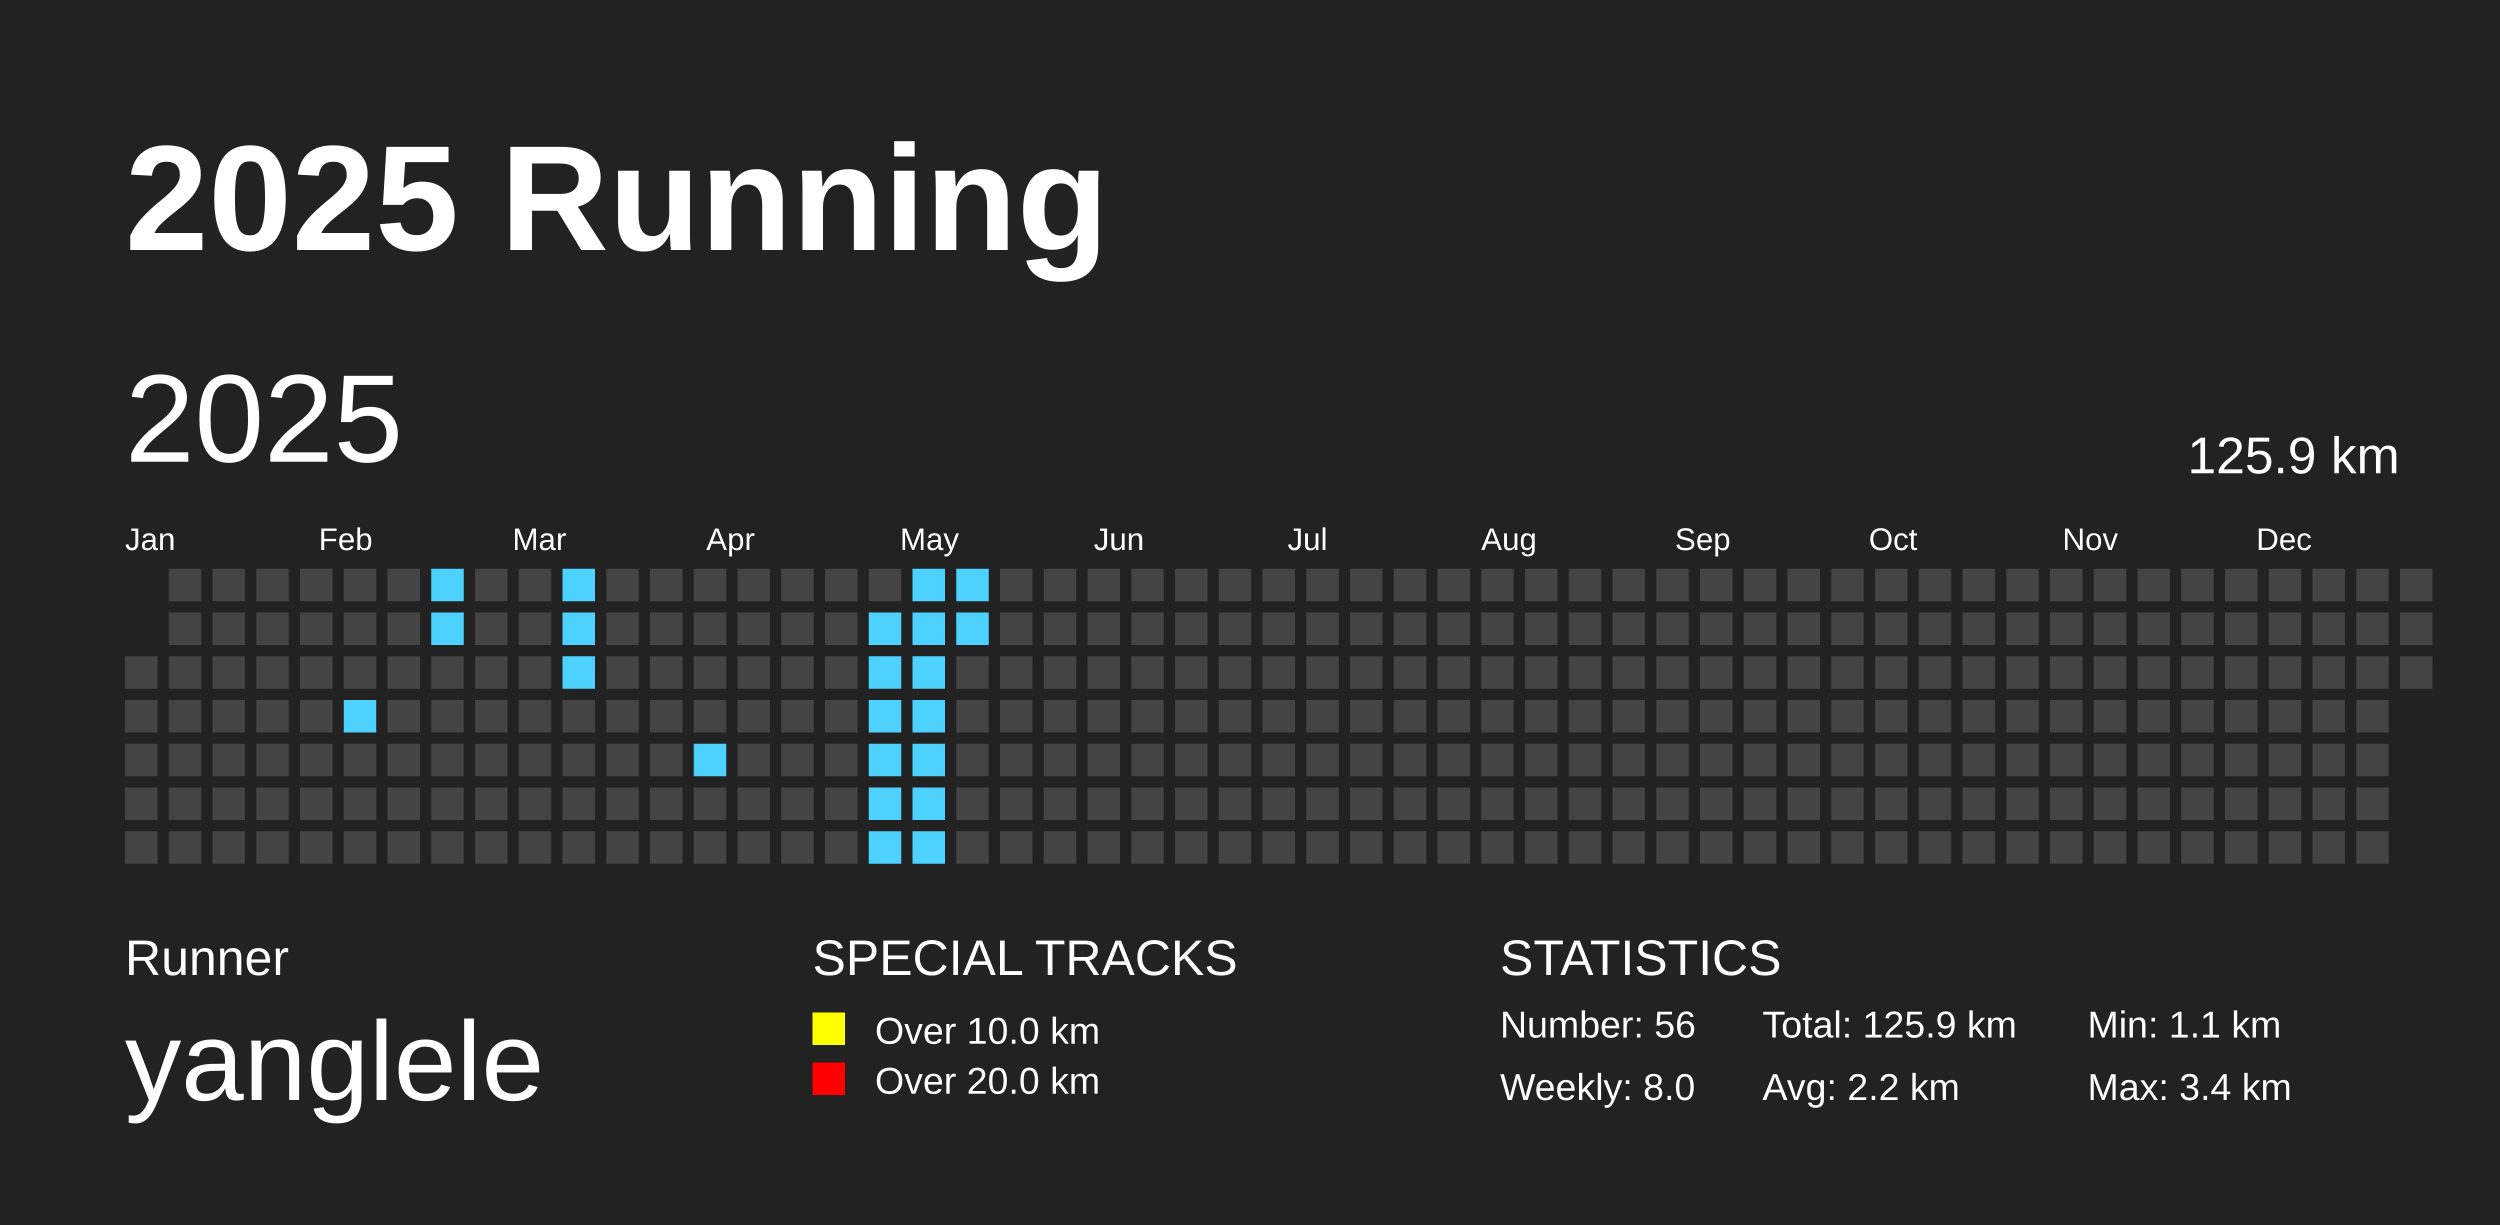
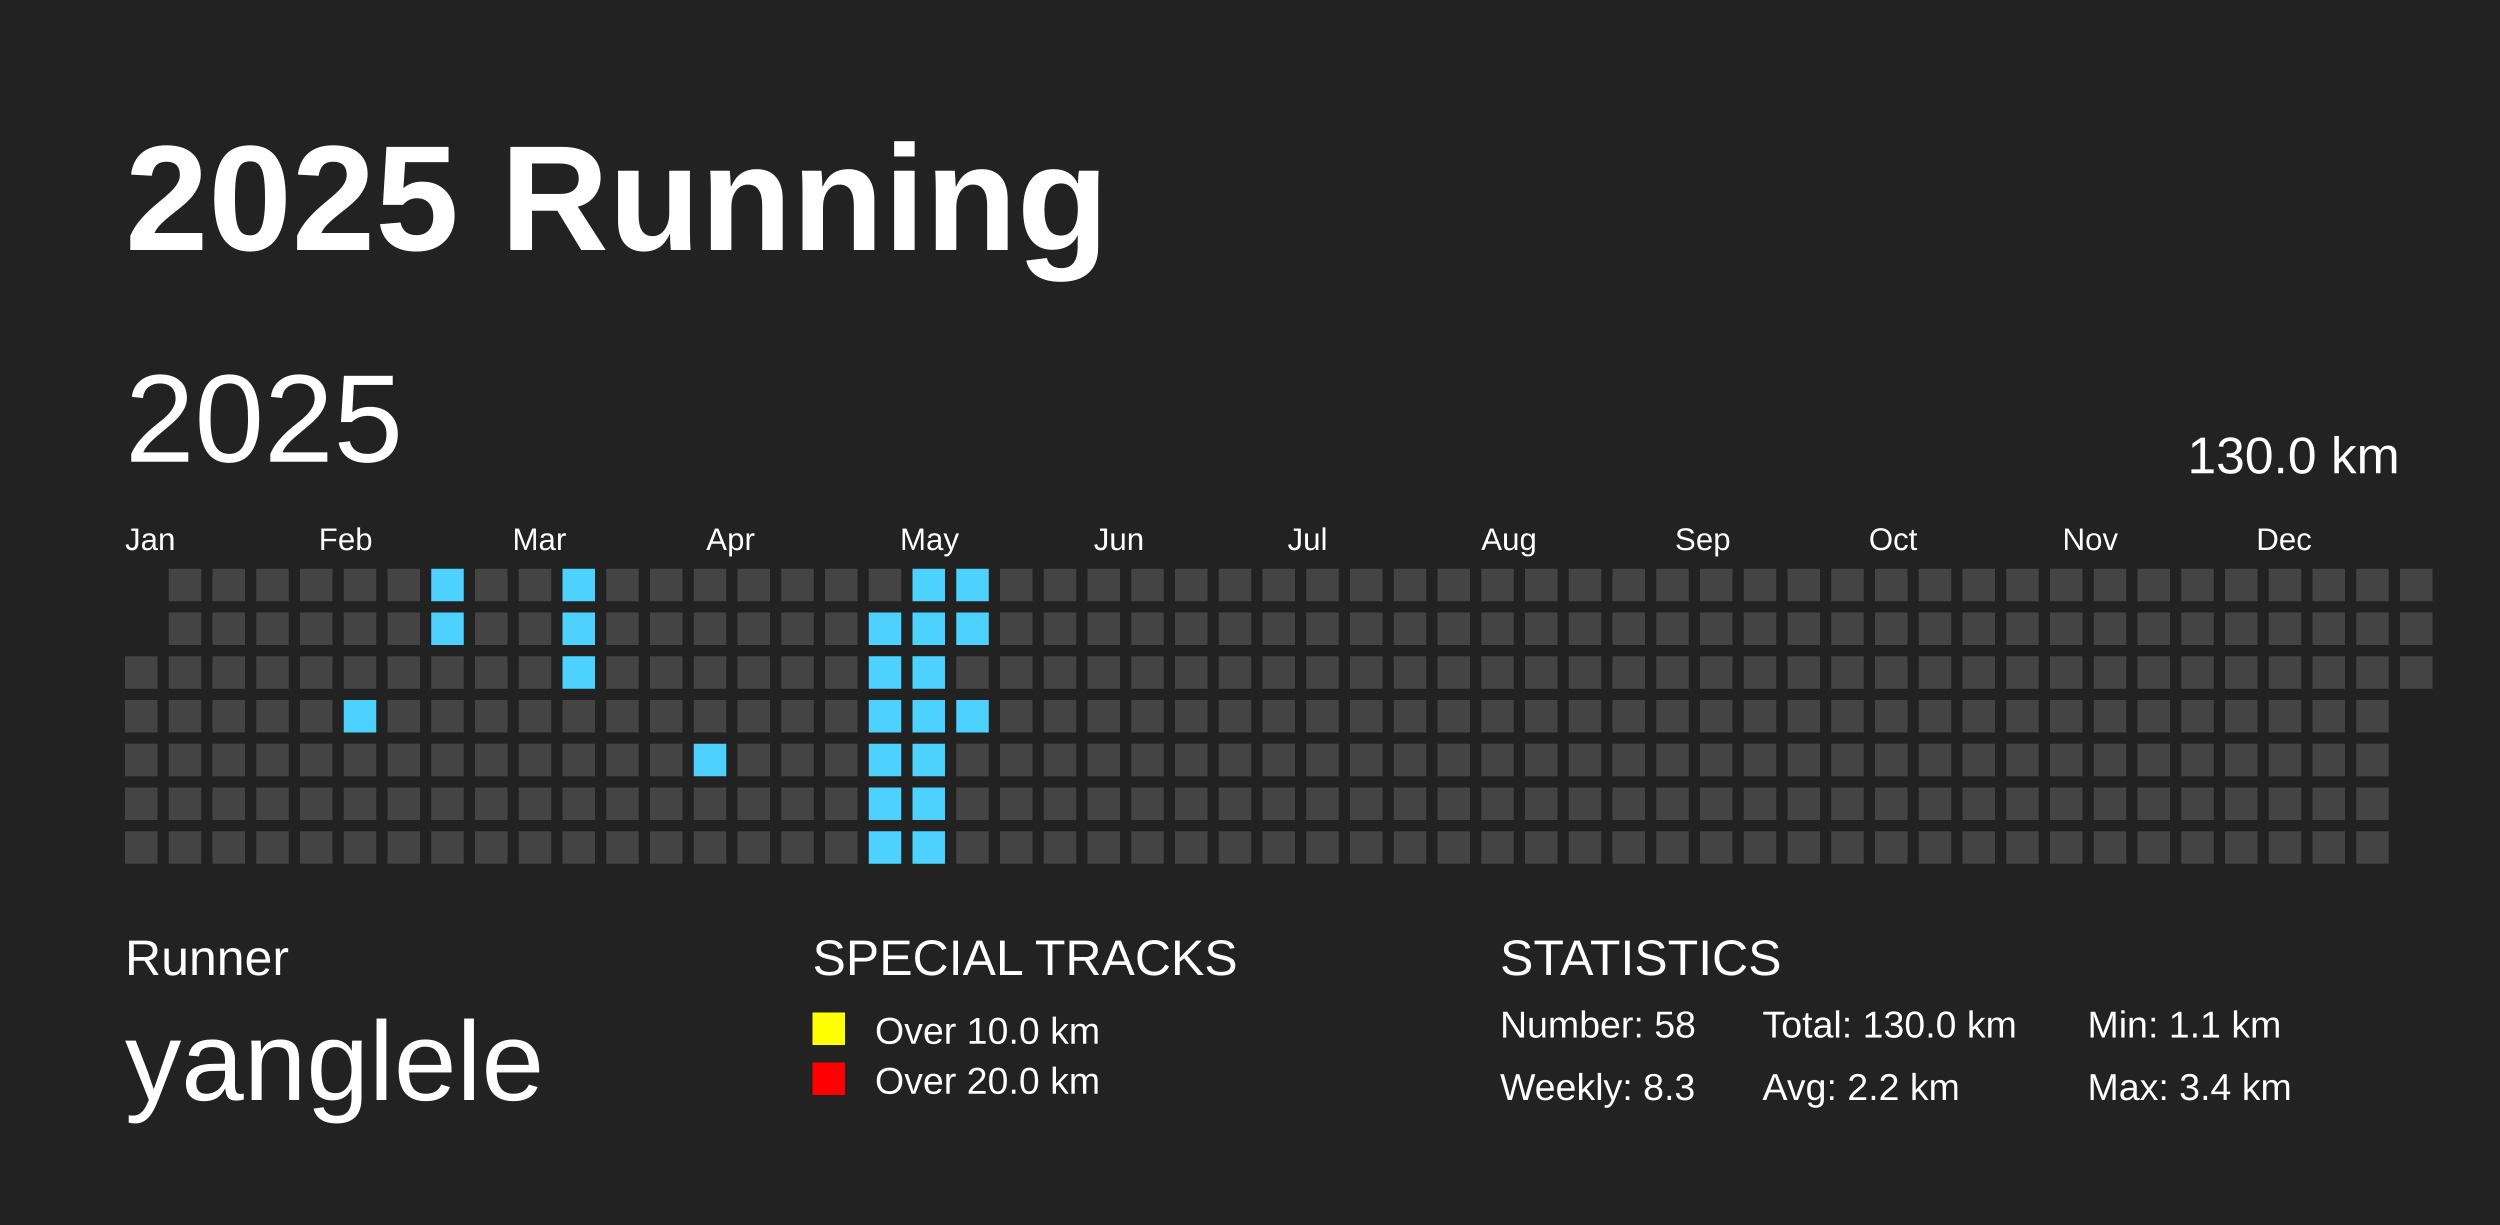
<svg xmlns="http://www.w3.org/2000/svg" baseProfile="full" height="98mm" version="1.1" viewBox="0,0,200,98" width="200mm">
  <defs />
  <rect fill="#222222" height="98" width="200" x="0" y="0" />
  <text fill="#FFFFFF" style="font-size:12px; font-family:Arial; font-weight:bold;" x="10" y="20">2025 Running</text>
  <text fill="#FFFFFF" style="font-size:4px; font-family:Arial" x="10" y="78">Runner</text>
  <text fill="#FFFFFF" style="font-size:9px; font-family:Arial" x="10" y="88">yanglele</text>
  <text fill="#FFFFFF" style="font-size:4px; font-family:Arial" x="65" y="78">SPECIAL TRACKS</text>
  <rect fill="yellow" height="2.6" width="2.6" x="65" y="81" />
  <text fill="#FFFFFF" style="font-size:3px; font-family:Arial" x="70" y="83.5">Over 10.0 km</text>
  <rect fill="red" height="2.6" width="2.6" x="65" y="85" />
  <text fill="#FFFFFF" style="font-size:3px; font-family:Arial" x="70" y="87.5">Over 20.0 km</text>
  <text fill="#FFFFFF" style="font-size:4px; font-family:Arial" x="120" y="78">STATISTICS</text>
-   <text fill="#FFFFFF" style="font-size:3px; font-family:Arial" x="120" y="83">Number: 56</text>
-   <text fill="#FFFFFF" style="font-size:3px; font-family:Arial" x="120" y="88">Weekly: 8.0</text>
-   <text fill="#FFFFFF" style="font-size:3px; font-family:Arial" x="141" y="83">Total: 125.9 km</text>
+   <text fill="#FFFFFF" style="font-size:3px; font-family:Arial" x="120" y="83">Number: 58</text>
+   <text fill="#FFFFFF" style="font-size:3px; font-family:Arial" x="120" y="88">Weekly: 8.3</text>
+   <text fill="#FFFFFF" style="font-size:3px; font-family:Arial" x="141" y="83">Total: 130.0 km</text>
  <text fill="#FFFFFF" style="font-size:3px; font-family:Arial" x="141" y="88">Avg: 2.2 km</text>
  <text fill="#FFFFFF" style="font-size:3px; font-family:Arial" x="167" y="83">Min: 1.1 km</text>
  <text fill="#FFFFFF" style="font-size:3px; font-family:Arial" x="167" y="88">Max: 3.4 km</text>
  <text dominant-baseline="hanging" fill="#FFFFFF" style="font-size:10.0px; font-family:Arial;" x="10" y="30">2025</text>
-   <text dominant-baseline="hanging" fill="#FFFFFF" style="font-size:4.125px; font-family:Arial;" x="175" y="35">125.9 km</text>
+   <text dominant-baseline="hanging" fill="#FFFFFF" style="font-size:4.125px; font-family:Arial;" x="175" y="35">130.0 km</text>
  <text fill="#FFFFFF" style="font-size:2.5px; font-family:Arial" x="10.0" y="44">Jan</text>
  <text fill="#FFFFFF" style="font-size:2.5px; font-family:Arial" x="25.5" y="44">Feb</text>
  <text fill="#FFFFFF" style="font-size:2.5px; font-family:Arial" x="41.0" y="44">Mar</text>
  <text fill="#FFFFFF" style="font-size:2.5px; font-family:Arial" x="56.5" y="44">Apr</text>
  <text fill="#FFFFFF" style="font-size:2.5px; font-family:Arial" x="72.0" y="44">May</text>
  <text fill="#FFFFFF" style="font-size:2.5px; font-family:Arial" x="87.5" y="44">Jun</text>
  <text fill="#FFFFFF" style="font-size:2.5px; font-family:Arial" x="103.0" y="44">Jul</text>
  <text fill="#FFFFFF" style="font-size:2.5px; font-family:Arial" x="118.5" y="44">Aug</text>
  <text fill="#FFFFFF" style="font-size:2.5px; font-family:Arial" x="134.0" y="44">Sep</text>
  <text fill="#FFFFFF" style="font-size:2.5px; font-family:Arial" x="149.5" y="44">Oct</text>
  <text fill="#FFFFFF" style="font-size:2.5px; font-family:Arial" x="165.0" y="44">Nov</text>
  <text fill="#FFFFFF" style="font-size:2.5px; font-family:Arial" x="180.5" y="44">Dec</text>
  <rect fill="#444444" height="2.6" width="2.6" x="10.0" y="52.5" />
  <rect fill="#444444" height="2.6" width="2.6" x="10.0" y="56.0" />
  <rect fill="#444444" height="2.6" width="2.6" x="10.0" y="59.5" />
  <rect fill="#444444" height="2.6" width="2.6" x="10.0" y="63.0" />
  <rect fill="#444444" height="2.6" width="2.6" x="10.0" y="66.5" />
  <rect fill="#444444" height="2.6" width="2.6" x="13.5" y="45.5" />
  <rect fill="#444444" height="2.6" width="2.6" x="13.5" y="49.0" />
  <rect fill="#444444" height="2.6" width="2.6" x="13.5" y="52.5" />
  <rect fill="#444444" height="2.6" width="2.6" x="13.5" y="56.0" />
  <rect fill="#444444" height="2.6" width="2.6" x="13.5" y="59.5" />
  <rect fill="#444444" height="2.6" width="2.6" x="13.5" y="63.0" />
  <rect fill="#444444" height="2.6" width="2.6" x="13.5" y="66.5" />
  <rect fill="#444444" height="2.6" width="2.6" x="17.0" y="45.5" />
  <rect fill="#444444" height="2.6" width="2.6" x="17.0" y="49.0" />
  <rect fill="#444444" height="2.6" width="2.6" x="17.0" y="52.5" />
  <rect fill="#444444" height="2.6" width="2.6" x="17.0" y="56.0" />
  <rect fill="#444444" height="2.6" width="2.6" x="17.0" y="59.5" />
  <rect fill="#444444" height="2.6" width="2.6" x="17.0" y="63.0" />
  <rect fill="#444444" height="2.6" width="2.6" x="17.0" y="66.5" />
  <rect fill="#444444" height="2.6" width="2.6" x="20.5" y="45.5" />
  <rect fill="#444444" height="2.6" width="2.6" x="20.5" y="49.0" />
  <rect fill="#444444" height="2.6" width="2.6" x="20.5" y="52.5" />
  <rect fill="#444444" height="2.6" width="2.6" x="20.5" y="56.0" />
  <rect fill="#444444" height="2.6" width="2.6" x="20.5" y="59.5" />
  <rect fill="#444444" height="2.6" width="2.6" x="20.5" y="63.0" />
  <rect fill="#444444" height="2.6" width="2.6" x="20.5" y="66.5" />
  <rect fill="#444444" height="2.6" width="2.6" x="24.0" y="45.5" />
  <rect fill="#444444" height="2.6" width="2.6" x="24.0" y="49.0" />
  <rect fill="#444444" height="2.6" width="2.6" x="24.0" y="52.5" />
  <rect fill="#444444" height="2.6" width="2.6" x="24.0" y="56.0" />
  <rect fill="#444444" height="2.6" width="2.6" x="24.0" y="59.5" />
  <rect fill="#444444" height="2.6" width="2.6" x="24.0" y="63.0" />
  <rect fill="#444444" height="2.6" width="2.6" x="24.0" y="66.5" />
  <rect fill="#444444" height="2.6" width="2.6" x="27.5" y="45.5" />
  <rect fill="#444444" height="2.6" width="2.6" x="27.5" y="49.0" />
  <rect fill="#444444" height="2.6" width="2.6" x="27.5" y="52.5" />
  <rect fill="#4DD2FF" height="2.6" width="2.6" x="27.5" y="56.0" />
  <rect fill="#444444" height="2.6" width="2.6" x="27.5" y="59.5" />
  <rect fill="#444444" height="2.6" width="2.6" x="27.5" y="63.0" />
  <rect fill="#444444" height="2.6" width="2.6" x="27.5" y="66.5" />
  <rect fill="#444444" height="2.6" width="2.6" x="31.0" y="45.5" />
  <rect fill="#444444" height="2.6" width="2.6" x="31.0" y="49.0" />
  <rect fill="#444444" height="2.6" width="2.6" x="31.0" y="52.5" />
  <rect fill="#444444" height="2.6" width="2.6" x="31.0" y="56.0" />
  <rect fill="#444444" height="2.6" width="2.6" x="31.0" y="59.5" />
  <rect fill="#444444" height="2.6" width="2.6" x="31.0" y="63.0" />
  <rect fill="#444444" height="2.6" width="2.6" x="31.0" y="66.5" />
  <rect fill="#4DD2FF" height="2.6" width="2.6" x="34.5" y="45.5" />
  <rect fill="#4DD2FF" height="2.6" width="2.6" x="34.5" y="49.0" />
  <rect fill="#444444" height="2.6" width="2.6" x="34.5" y="52.5" />
  <rect fill="#444444" height="2.6" width="2.6" x="34.5" y="56.0" />
  <rect fill="#444444" height="2.6" width="2.6" x="34.5" y="59.5" />
  <rect fill="#444444" height="2.6" width="2.6" x="34.5" y="63.0" />
  <rect fill="#444444" height="2.6" width="2.6" x="34.5" y="66.5" />
  <rect fill="#444444" height="2.6" width="2.6" x="38.0" y="45.5" />
  <rect fill="#444444" height="2.6" width="2.6" x="38.0" y="49.0" />
  <rect fill="#444444" height="2.6" width="2.6" x="38.0" y="52.5" />
  <rect fill="#444444" height="2.6" width="2.6" x="38.0" y="56.0" />
  <rect fill="#444444" height="2.6" width="2.6" x="38.0" y="59.5" />
  <rect fill="#444444" height="2.6" width="2.6" x="38.0" y="63.0" />
  <rect fill="#444444" height="2.6" width="2.6" x="38.0" y="66.5" />
  <rect fill="#444444" height="2.6" width="2.6" x="41.5" y="45.5" />
  <rect fill="#444444" height="2.6" width="2.6" x="41.5" y="49.0" />
  <rect fill="#444444" height="2.6" width="2.6" x="41.5" y="52.5" />
  <rect fill="#444444" height="2.6" width="2.6" x="41.5" y="56.0" />
  <rect fill="#444444" height="2.6" width="2.6" x="41.5" y="59.5" />
  <rect fill="#444444" height="2.6" width="2.6" x="41.5" y="63.0" />
  <rect fill="#444444" height="2.6" width="2.6" x="41.5" y="66.5" />
  <rect fill="#4DD2FF" height="2.6" width="2.6" x="45.0" y="45.5" />
  <rect fill="#4DD2FF" height="2.6" width="2.6" x="45.0" y="49.0" />
  <rect fill="#4DD2FF" height="2.6" width="2.6" x="45.0" y="52.5" />
  <rect fill="#444444" height="2.6" width="2.6" x="45.0" y="56.0" />
  <rect fill="#444444" height="2.6" width="2.6" x="45.0" y="59.5" />
  <rect fill="#444444" height="2.6" width="2.6" x="45.0" y="63.0" />
  <rect fill="#444444" height="2.6" width="2.6" x="45.0" y="66.5" />
  <rect fill="#444444" height="2.6" width="2.6" x="48.5" y="45.5" />
  <rect fill="#444444" height="2.6" width="2.6" x="48.5" y="49.0" />
  <rect fill="#444444" height="2.6" width="2.6" x="48.5" y="52.5" />
  <rect fill="#444444" height="2.6" width="2.6" x="48.5" y="56.0" />
  <rect fill="#444444" height="2.6" width="2.6" x="48.5" y="59.5" />
  <rect fill="#444444" height="2.6" width="2.6" x="48.5" y="63.0" />
  <rect fill="#444444" height="2.6" width="2.6" x="48.5" y="66.5" />
  <rect fill="#444444" height="2.6" width="2.6" x="52.0" y="45.5" />
  <rect fill="#444444" height="2.6" width="2.6" x="52.0" y="49.0" />
  <rect fill="#444444" height="2.6" width="2.6" x="52.0" y="52.5" />
  <rect fill="#444444" height="2.6" width="2.6" x="52.0" y="56.0" />
  <rect fill="#444444" height="2.6" width="2.6" x="52.0" y="59.5" />
  <rect fill="#444444" height="2.6" width="2.6" x="52.0" y="63.0" />
  <rect fill="#444444" height="2.6" width="2.6" x="52.0" y="66.5" />
  <rect fill="#444444" height="2.6" width="2.6" x="55.5" y="45.5" />
  <rect fill="#444444" height="2.6" width="2.6" x="55.5" y="49.0" />
  <rect fill="#444444" height="2.6" width="2.6" x="55.5" y="52.5" />
  <rect fill="#444444" height="2.6" width="2.6" x="55.5" y="56.0" />
  <rect fill="#4DD2FF" height="2.6" width="2.6" x="55.5" y="59.5" />
  <rect fill="#444444" height="2.6" width="2.6" x="55.5" y="63.0" />
  <rect fill="#444444" height="2.6" width="2.6" x="55.5" y="66.5" />
  <rect fill="#444444" height="2.6" width="2.6" x="59.0" y="45.5" />
  <rect fill="#444444" height="2.6" width="2.6" x="59.0" y="49.0" />
  <rect fill="#444444" height="2.6" width="2.6" x="59.0" y="52.5" />
  <rect fill="#444444" height="2.6" width="2.6" x="59.0" y="56.0" />
  <rect fill="#444444" height="2.6" width="2.6" x="59.0" y="59.5" />
  <rect fill="#444444" height="2.6" width="2.6" x="59.0" y="63.0" />
  <rect fill="#444444" height="2.6" width="2.6" x="59.0" y="66.5" />
  <rect fill="#444444" height="2.6" width="2.6" x="62.5" y="45.5" />
  <rect fill="#444444" height="2.6" width="2.6" x="62.5" y="49.0" />
  <rect fill="#444444" height="2.6" width="2.6" x="62.5" y="52.5" />
  <rect fill="#444444" height="2.6" width="2.6" x="62.5" y="56.0" />
  <rect fill="#444444" height="2.6" width="2.6" x="62.5" y="59.5" />
  <rect fill="#444444" height="2.6" width="2.6" x="62.5" y="63.0" />
  <rect fill="#444444" height="2.6" width="2.6" x="62.5" y="66.5" />
  <rect fill="#444444" height="2.6" width="2.6" x="66.0" y="45.5" />
  <rect fill="#444444" height="2.6" width="2.6" x="66.0" y="49.0" />
  <rect fill="#444444" height="2.6" width="2.6" x="66.0" y="52.5" />
  <rect fill="#444444" height="2.6" width="2.6" x="66.0" y="56.0" />
  <rect fill="#444444" height="2.6" width="2.6" x="66.0" y="59.5" />
  <rect fill="#444444" height="2.6" width="2.6" x="66.0" y="63.0" />
  <rect fill="#444444" height="2.6" width="2.6" x="66.0" y="66.5" />
  <rect fill="#444444" height="2.6" width="2.6" x="69.5" y="45.5" />
  <rect fill="#4DD2FF" height="2.6" width="2.6" x="69.5" y="49.0" />
  <rect fill="#4DD2FF" height="2.6" width="2.6" x="69.5" y="52.5" />
  <rect fill="#4DD2FF" height="2.6" width="2.6" x="69.5" y="56.0" />
  <rect fill="#4DD2FF" height="2.6" width="2.6" x="69.5" y="59.5" />
  <rect fill="#4DD2FF" height="2.6" width="2.6" x="69.5" y="63.0" />
  <rect fill="#4DD2FF" height="2.6" width="2.6" x="69.5" y="66.5" />
  <rect fill="#4DD2FF" height="2.6" width="2.6" x="73.0" y="45.5" />
  <rect fill="#4DD2FF" height="2.6" width="2.6" x="73.0" y="49.0" />
  <rect fill="#4DD2FF" height="2.6" width="2.6" x="73.0" y="52.5" />
  <rect fill="#4DD2FF" height="2.6" width="2.6" x="73.0" y="56.0" />
  <rect fill="#4DD2FF" height="2.6" width="2.6" x="73.0" y="59.5" />
  <rect fill="#4DD2FF" height="2.6" width="2.6" x="73.0" y="63.0" />
  <rect fill="#4DD2FF" height="2.6" width="2.6" x="73.0" y="66.5" />
  <rect fill="#4DD2FF" height="2.6" width="2.6" x="76.5" y="45.5" />
  <rect fill="#4DD2FF" height="2.6" width="2.6" x="76.5" y="49.0" />
  <rect fill="#444444" height="2.6" width="2.6" x="76.5" y="52.5" />
-   <rect fill="#444444" height="2.6" width="2.6" x="76.5" y="56.0" />
+   <rect fill="#4DD2FF" height="2.6" width="2.6" x="76.5" y="56.0" />
  <rect fill="#444444" height="2.6" width="2.6" x="76.5" y="59.5" />
  <rect fill="#444444" height="2.6" width="2.6" x="76.5" y="63.0" />
  <rect fill="#444444" height="2.6" width="2.6" x="76.5" y="66.5" />
  <rect fill="#444444" height="2.6" width="2.6" x="80.0" y="45.5" />
  <rect fill="#444444" height="2.6" width="2.6" x="80.0" y="49.0" />
  <rect fill="#444444" height="2.6" width="2.6" x="80.0" y="52.5" />
  <rect fill="#444444" height="2.6" width="2.6" x="80.0" y="56.0" />
  <rect fill="#444444" height="2.6" width="2.6" x="80.0" y="59.5" />
  <rect fill="#444444" height="2.6" width="2.6" x="80.0" y="63.0" />
  <rect fill="#444444" height="2.6" width="2.6" x="80.0" y="66.5" />
  <rect fill="#444444" height="2.6" width="2.6" x="83.5" y="45.5" />
  <rect fill="#444444" height="2.6" width="2.6" x="83.5" y="49.0" />
  <rect fill="#444444" height="2.6" width="2.6" x="83.5" y="52.5" />
  <rect fill="#444444" height="2.6" width="2.6" x="83.5" y="56.0" />
  <rect fill="#444444" height="2.6" width="2.6" x="83.5" y="59.5" />
  <rect fill="#444444" height="2.6" width="2.6" x="83.5" y="63.0" />
  <rect fill="#444444" height="2.6" width="2.6" x="83.5" y="66.5" />
  <rect fill="#444444" height="2.6" width="2.6" x="87.0" y="45.5" />
  <rect fill="#444444" height="2.6" width="2.6" x="87.0" y="49.0" />
  <rect fill="#444444" height="2.6" width="2.6" x="87.0" y="52.5" />
  <rect fill="#444444" height="2.6" width="2.6" x="87.0" y="56.0" />
  <rect fill="#444444" height="2.6" width="2.6" x="87.0" y="59.5" />
  <rect fill="#444444" height="2.6" width="2.6" x="87.0" y="63.0" />
  <rect fill="#444444" height="2.6" width="2.6" x="87.0" y="66.5" />
  <rect fill="#444444" height="2.6" width="2.6" x="90.5" y="45.5" />
  <rect fill="#444444" height="2.6" width="2.6" x="90.5" y="49.0" />
  <rect fill="#444444" height="2.6" width="2.6" x="90.5" y="52.5" />
  <rect fill="#444444" height="2.6" width="2.6" x="90.5" y="56.0" />
  <rect fill="#444444" height="2.6" width="2.6" x="90.5" y="59.5" />
  <rect fill="#444444" height="2.6" width="2.6" x="90.5" y="63.0" />
  <rect fill="#444444" height="2.6" width="2.6" x="90.5" y="66.5" />
  <rect fill="#444444" height="2.6" width="2.6" x="94.0" y="45.5" />
  <rect fill="#444444" height="2.6" width="2.6" x="94.0" y="49.0" />
  <rect fill="#444444" height="2.6" width="2.6" x="94.0" y="52.5" />
  <rect fill="#444444" height="2.6" width="2.6" x="94.0" y="56.0" />
  <rect fill="#444444" height="2.6" width="2.6" x="94.0" y="59.5" />
  <rect fill="#444444" height="2.6" width="2.6" x="94.0" y="63.0" />
  <rect fill="#444444" height="2.6" width="2.6" x="94.0" y="66.5" />
  <rect fill="#444444" height="2.6" width="2.6" x="97.5" y="45.5" />
  <rect fill="#444444" height="2.6" width="2.6" x="97.5" y="49.0" />
  <rect fill="#444444" height="2.6" width="2.6" x="97.5" y="52.5" />
  <rect fill="#444444" height="2.6" width="2.6" x="97.5" y="56.0" />
  <rect fill="#444444" height="2.6" width="2.6" x="97.5" y="59.5" />
  <rect fill="#444444" height="2.6" width="2.6" x="97.5" y="63.0" />
  <rect fill="#444444" height="2.6" width="2.6" x="97.5" y="66.5" />
  <rect fill="#444444" height="2.6" width="2.6" x="101.0" y="45.5" />
  <rect fill="#444444" height="2.6" width="2.6" x="101.0" y="49.0" />
  <rect fill="#444444" height="2.6" width="2.6" x="101.0" y="52.5" />
  <rect fill="#444444" height="2.6" width="2.6" x="101.0" y="56.0" />
  <rect fill="#444444" height="2.6" width="2.6" x="101.0" y="59.5" />
  <rect fill="#444444" height="2.6" width="2.6" x="101.0" y="63.0" />
  <rect fill="#444444" height="2.6" width="2.6" x="101.0" y="66.5" />
  <rect fill="#444444" height="2.6" width="2.6" x="104.5" y="45.5" />
  <rect fill="#444444" height="2.6" width="2.6" x="104.5" y="49.0" />
  <rect fill="#444444" height="2.6" width="2.6" x="104.5" y="52.5" />
  <rect fill="#444444" height="2.6" width="2.6" x="104.5" y="56.0" />
  <rect fill="#444444" height="2.6" width="2.6" x="104.5" y="59.5" />
  <rect fill="#444444" height="2.6" width="2.6" x="104.5" y="63.0" />
  <rect fill="#444444" height="2.6" width="2.6" x="104.5" y="66.5" />
  <rect fill="#444444" height="2.6" width="2.6" x="108.0" y="45.5" />
  <rect fill="#444444" height="2.6" width="2.6" x="108.0" y="49.0" />
  <rect fill="#444444" height="2.6" width="2.6" x="108.0" y="52.5" />
  <rect fill="#444444" height="2.6" width="2.6" x="108.0" y="56.0" />
  <rect fill="#444444" height="2.6" width="2.6" x="108.0" y="59.5" />
  <rect fill="#444444" height="2.6" width="2.6" x="108.0" y="63.0" />
  <rect fill="#444444" height="2.6" width="2.6" x="108.0" y="66.5" />
  <rect fill="#444444" height="2.6" width="2.6" x="111.5" y="45.5" />
  <rect fill="#444444" height="2.6" width="2.6" x="111.5" y="49.0" />
  <rect fill="#444444" height="2.6" width="2.6" x="111.5" y="52.5" />
  <rect fill="#444444" height="2.6" width="2.6" x="111.5" y="56.0" />
  <rect fill="#444444" height="2.6" width="2.6" x="111.5" y="59.5" />
  <rect fill="#444444" height="2.6" width="2.6" x="111.5" y="63.0" />
  <rect fill="#444444" height="2.6" width="2.6" x="111.5" y="66.5" />
  <rect fill="#444444" height="2.6" width="2.6" x="115.0" y="45.5" />
  <rect fill="#444444" height="2.6" width="2.6" x="115.0" y="49.0" />
  <rect fill="#444444" height="2.6" width="2.6" x="115.0" y="52.5" />
  <rect fill="#444444" height="2.6" width="2.6" x="115.0" y="56.0" />
  <rect fill="#444444" height="2.6" width="2.6" x="115.0" y="59.5" />
  <rect fill="#444444" height="2.6" width="2.6" x="115.0" y="63.0" />
  <rect fill="#444444" height="2.6" width="2.6" x="115.0" y="66.5" />
  <rect fill="#444444" height="2.6" width="2.6" x="118.5" y="45.5" />
  <rect fill="#444444" height="2.6" width="2.6" x="118.5" y="49.0" />
  <rect fill="#444444" height="2.6" width="2.6" x="118.5" y="52.5" />
  <rect fill="#444444" height="2.6" width="2.6" x="118.5" y="56.0" />
  <rect fill="#444444" height="2.6" width="2.6" x="118.5" y="59.5" />
  <rect fill="#444444" height="2.6" width="2.6" x="118.5" y="63.0" />
  <rect fill="#444444" height="2.6" width="2.6" x="118.5" y="66.5" />
  <rect fill="#444444" height="2.6" width="2.6" x="122.0" y="45.5" />
  <rect fill="#444444" height="2.6" width="2.6" x="122.0" y="49.0" />
  <rect fill="#444444" height="2.6" width="2.6" x="122.0" y="52.5" />
  <rect fill="#444444" height="2.6" width="2.6" x="122.0" y="56.0" />
  <rect fill="#444444" height="2.6" width="2.6" x="122.0" y="59.5" />
  <rect fill="#444444" height="2.6" width="2.6" x="122.0" y="63.0" />
  <rect fill="#444444" height="2.6" width="2.6" x="122.0" y="66.5" />
  <rect fill="#444444" height="2.6" width="2.6" x="125.5" y="45.5" />
  <rect fill="#444444" height="2.6" width="2.6" x="125.5" y="49.0" />
  <rect fill="#444444" height="2.6" width="2.6" x="125.5" y="52.5" />
  <rect fill="#444444" height="2.6" width="2.6" x="125.5" y="56.0" />
  <rect fill="#444444" height="2.6" width="2.6" x="125.5" y="59.5" />
  <rect fill="#444444" height="2.6" width="2.6" x="125.5" y="63.0" />
  <rect fill="#444444" height="2.6" width="2.6" x="125.5" y="66.5" />
  <rect fill="#444444" height="2.6" width="2.6" x="129.0" y="45.5" />
  <rect fill="#444444" height="2.6" width="2.6" x="129.0" y="49.0" />
  <rect fill="#444444" height="2.6" width="2.6" x="129.0" y="52.5" />
  <rect fill="#444444" height="2.6" width="2.6" x="129.0" y="56.0" />
  <rect fill="#444444" height="2.6" width="2.6" x="129.0" y="59.5" />
  <rect fill="#444444" height="2.6" width="2.6" x="129.0" y="63.0" />
  <rect fill="#444444" height="2.6" width="2.6" x="129.0" y="66.5" />
  <rect fill="#444444" height="2.6" width="2.6" x="132.5" y="45.5" />
  <rect fill="#444444" height="2.6" width="2.6" x="132.5" y="49.0" />
  <rect fill="#444444" height="2.6" width="2.6" x="132.5" y="52.5" />
  <rect fill="#444444" height="2.6" width="2.6" x="132.5" y="56.0" />
  <rect fill="#444444" height="2.6" width="2.6" x="132.5" y="59.5" />
  <rect fill="#444444" height="2.6" width="2.6" x="132.5" y="63.0" />
  <rect fill="#444444" height="2.6" width="2.6" x="132.5" y="66.5" />
  <rect fill="#444444" height="2.6" width="2.6" x="136.0" y="45.5" />
  <rect fill="#444444" height="2.6" width="2.6" x="136.0" y="49.0" />
  <rect fill="#444444" height="2.6" width="2.6" x="136.0" y="52.5" />
  <rect fill="#444444" height="2.6" width="2.6" x="136.0" y="56.0" />
  <rect fill="#444444" height="2.6" width="2.6" x="136.0" y="59.5" />
  <rect fill="#444444" height="2.6" width="2.6" x="136.0" y="63.0" />
  <rect fill="#444444" height="2.6" width="2.6" x="136.0" y="66.5" />
  <rect fill="#444444" height="2.6" width="2.6" x="139.5" y="45.5" />
  <rect fill="#444444" height="2.6" width="2.6" x="139.5" y="49.0" />
  <rect fill="#444444" height="2.6" width="2.6" x="139.5" y="52.5" />
  <rect fill="#444444" height="2.6" width="2.6" x="139.5" y="56.0" />
  <rect fill="#444444" height="2.6" width="2.6" x="139.5" y="59.5" />
  <rect fill="#444444" height="2.6" width="2.6" x="139.5" y="63.0" />
  <rect fill="#444444" height="2.6" width="2.6" x="139.5" y="66.5" />
  <rect fill="#444444" height="2.6" width="2.6" x="143.0" y="45.5" />
  <rect fill="#444444" height="2.6" width="2.6" x="143.0" y="49.0" />
  <rect fill="#444444" height="2.6" width="2.6" x="143.0" y="52.5" />
  <rect fill="#444444" height="2.6" width="2.6" x="143.0" y="56.0" />
  <rect fill="#444444" height="2.6" width="2.6" x="143.0" y="59.5" />
  <rect fill="#444444" height="2.6" width="2.6" x="143.0" y="63.0" />
  <rect fill="#444444" height="2.6" width="2.6" x="143.0" y="66.5" />
  <rect fill="#444444" height="2.6" width="2.6" x="146.5" y="45.5" />
  <rect fill="#444444" height="2.6" width="2.6" x="146.5" y="49.0" />
  <rect fill="#444444" height="2.6" width="2.6" x="146.5" y="52.5" />
  <rect fill="#444444" height="2.6" width="2.6" x="146.5" y="56.0" />
  <rect fill="#444444" height="2.6" width="2.6" x="146.5" y="59.5" />
  <rect fill="#444444" height="2.6" width="2.6" x="146.5" y="63.0" />
  <rect fill="#444444" height="2.6" width="2.6" x="146.5" y="66.5" />
  <rect fill="#444444" height="2.6" width="2.6" x="150.0" y="45.5" />
  <rect fill="#444444" height="2.6" width="2.6" x="150.0" y="49.0" />
  <rect fill="#444444" height="2.6" width="2.6" x="150.0" y="52.5" />
  <rect fill="#444444" height="2.6" width="2.6" x="150.0" y="56.0" />
  <rect fill="#444444" height="2.6" width="2.6" x="150.0" y="59.5" />
  <rect fill="#444444" height="2.6" width="2.6" x="150.0" y="63.0" />
  <rect fill="#444444" height="2.6" width="2.6" x="150.0" y="66.5" />
  <rect fill="#444444" height="2.6" width="2.6" x="153.5" y="45.5" />
  <rect fill="#444444" height="2.6" width="2.6" x="153.5" y="49.0" />
  <rect fill="#444444" height="2.6" width="2.6" x="153.5" y="52.5" />
  <rect fill="#444444" height="2.6" width="2.6" x="153.5" y="56.0" />
  <rect fill="#444444" height="2.6" width="2.6" x="153.5" y="59.5" />
  <rect fill="#444444" height="2.6" width="2.6" x="153.5" y="63.0" />
  <rect fill="#444444" height="2.6" width="2.6" x="153.5" y="66.5" />
  <rect fill="#444444" height="2.6" width="2.6" x="157.0" y="45.5" />
  <rect fill="#444444" height="2.6" width="2.6" x="157.0" y="49.0" />
  <rect fill="#444444" height="2.6" width="2.6" x="157.0" y="52.5" />
  <rect fill="#444444" height="2.6" width="2.6" x="157.0" y="56.0" />
  <rect fill="#444444" height="2.6" width="2.6" x="157.0" y="59.5" />
  <rect fill="#444444" height="2.6" width="2.6" x="157.0" y="63.0" />
  <rect fill="#444444" height="2.6" width="2.6" x="157.0" y="66.5" />
  <rect fill="#444444" height="2.6" width="2.6" x="160.5" y="45.5" />
  <rect fill="#444444" height="2.6" width="2.6" x="160.5" y="49.0" />
  <rect fill="#444444" height="2.6" width="2.6" x="160.5" y="52.5" />
  <rect fill="#444444" height="2.6" width="2.6" x="160.5" y="56.0" />
  <rect fill="#444444" height="2.6" width="2.6" x="160.5" y="59.5" />
  <rect fill="#444444" height="2.6" width="2.6" x="160.5" y="63.0" />
  <rect fill="#444444" height="2.6" width="2.6" x="160.5" y="66.5" />
  <rect fill="#444444" height="2.6" width="2.6" x="164.0" y="45.5" />
  <rect fill="#444444" height="2.6" width="2.6" x="164.0" y="49.0" />
  <rect fill="#444444" height="2.6" width="2.6" x="164.0" y="52.5" />
  <rect fill="#444444" height="2.6" width="2.6" x="164.0" y="56.0" />
  <rect fill="#444444" height="2.6" width="2.6" x="164.0" y="59.5" />
  <rect fill="#444444" height="2.6" width="2.6" x="164.0" y="63.0" />
  <rect fill="#444444" height="2.6" width="2.6" x="164.0" y="66.5" />
  <rect fill="#444444" height="2.6" width="2.6" x="167.5" y="45.5" />
  <rect fill="#444444" height="2.6" width="2.6" x="167.5" y="49.0" />
  <rect fill="#444444" height="2.6" width="2.6" x="167.5" y="52.5" />
  <rect fill="#444444" height="2.6" width="2.6" x="167.5" y="56.0" />
  <rect fill="#444444" height="2.6" width="2.6" x="167.5" y="59.5" />
  <rect fill="#444444" height="2.6" width="2.6" x="167.5" y="63.0" />
  <rect fill="#444444" height="2.6" width="2.6" x="167.5" y="66.5" />
  <rect fill="#444444" height="2.6" width="2.6" x="171.0" y="45.5" />
  <rect fill="#444444" height="2.6" width="2.6" x="171.0" y="49.0" />
  <rect fill="#444444" height="2.6" width="2.6" x="171.0" y="52.5" />
  <rect fill="#444444" height="2.6" width="2.6" x="171.0" y="56.0" />
  <rect fill="#444444" height="2.6" width="2.6" x="171.0" y="59.5" />
  <rect fill="#444444" height="2.6" width="2.6" x="171.0" y="63.0" />
  <rect fill="#444444" height="2.6" width="2.6" x="171.0" y="66.5" />
  <rect fill="#444444" height="2.6" width="2.6" x="174.5" y="45.5" />
  <rect fill="#444444" height="2.6" width="2.6" x="174.5" y="49.0" />
  <rect fill="#444444" height="2.6" width="2.6" x="174.5" y="52.5" />
  <rect fill="#444444" height="2.6" width="2.6" x="174.5" y="56.0" />
  <rect fill="#444444" height="2.6" width="2.6" x="174.5" y="59.5" />
  <rect fill="#444444" height="2.6" width="2.6" x="174.5" y="63.0" />
  <rect fill="#444444" height="2.6" width="2.6" x="174.5" y="66.5" />
  <rect fill="#444444" height="2.6" width="2.6" x="178.0" y="45.5" />
  <rect fill="#444444" height="2.6" width="2.6" x="178.0" y="49.0" />
  <rect fill="#444444" height="2.6" width="2.6" x="178.0" y="52.5" />
  <rect fill="#444444" height="2.6" width="2.6" x="178.0" y="56.0" />
  <rect fill="#444444" height="2.6" width="2.6" x="178.0" y="59.5" />
  <rect fill="#444444" height="2.6" width="2.6" x="178.0" y="63.0" />
  <rect fill="#444444" height="2.6" width="2.6" x="178.0" y="66.5" />
  <rect fill="#444444" height="2.6" width="2.6" x="181.5" y="45.5" />
  <rect fill="#444444" height="2.6" width="2.6" x="181.5" y="49.0" />
  <rect fill="#444444" height="2.6" width="2.6" x="181.5" y="52.5" />
  <rect fill="#444444" height="2.6" width="2.6" x="181.5" y="56.0" />
  <rect fill="#444444" height="2.6" width="2.6" x="181.5" y="59.5" />
  <rect fill="#444444" height="2.6" width="2.6" x="181.5" y="63.0" />
  <rect fill="#444444" height="2.6" width="2.6" x="181.5" y="66.5" />
  <rect fill="#444444" height="2.6" width="2.6" x="185.0" y="45.5" />
  <rect fill="#444444" height="2.6" width="2.6" x="185.0" y="49.0" />
  <rect fill="#444444" height="2.6" width="2.6" x="185.0" y="52.5" />
  <rect fill="#444444" height="2.6" width="2.6" x="185.0" y="56.0" />
  <rect fill="#444444" height="2.6" width="2.6" x="185.0" y="59.5" />
  <rect fill="#444444" height="2.6" width="2.6" x="185.0" y="63.0" />
  <rect fill="#444444" height="2.6" width="2.6" x="185.0" y="66.5" />
  <rect fill="#444444" height="2.6" width="2.6" x="188.5" y="45.5" />
  <rect fill="#444444" height="2.6" width="2.6" x="188.5" y="49.0" />
  <rect fill="#444444" height="2.6" width="2.6" x="188.5" y="52.5" />
  <rect fill="#444444" height="2.6" width="2.6" x="188.5" y="56.0" />
  <rect fill="#444444" height="2.6" width="2.6" x="188.5" y="59.5" />
  <rect fill="#444444" height="2.6" width="2.6" x="188.5" y="63.0" />
  <rect fill="#444444" height="2.6" width="2.6" x="188.5" y="66.5" />
  <rect fill="#444444" height="2.6" width="2.6" x="192.0" y="45.5" />
  <rect fill="#444444" height="2.6" width="2.6" x="192.0" y="49.0" />
  <rect fill="#444444" height="2.6" width="2.6" x="192.0" y="52.5" />
</svg>
